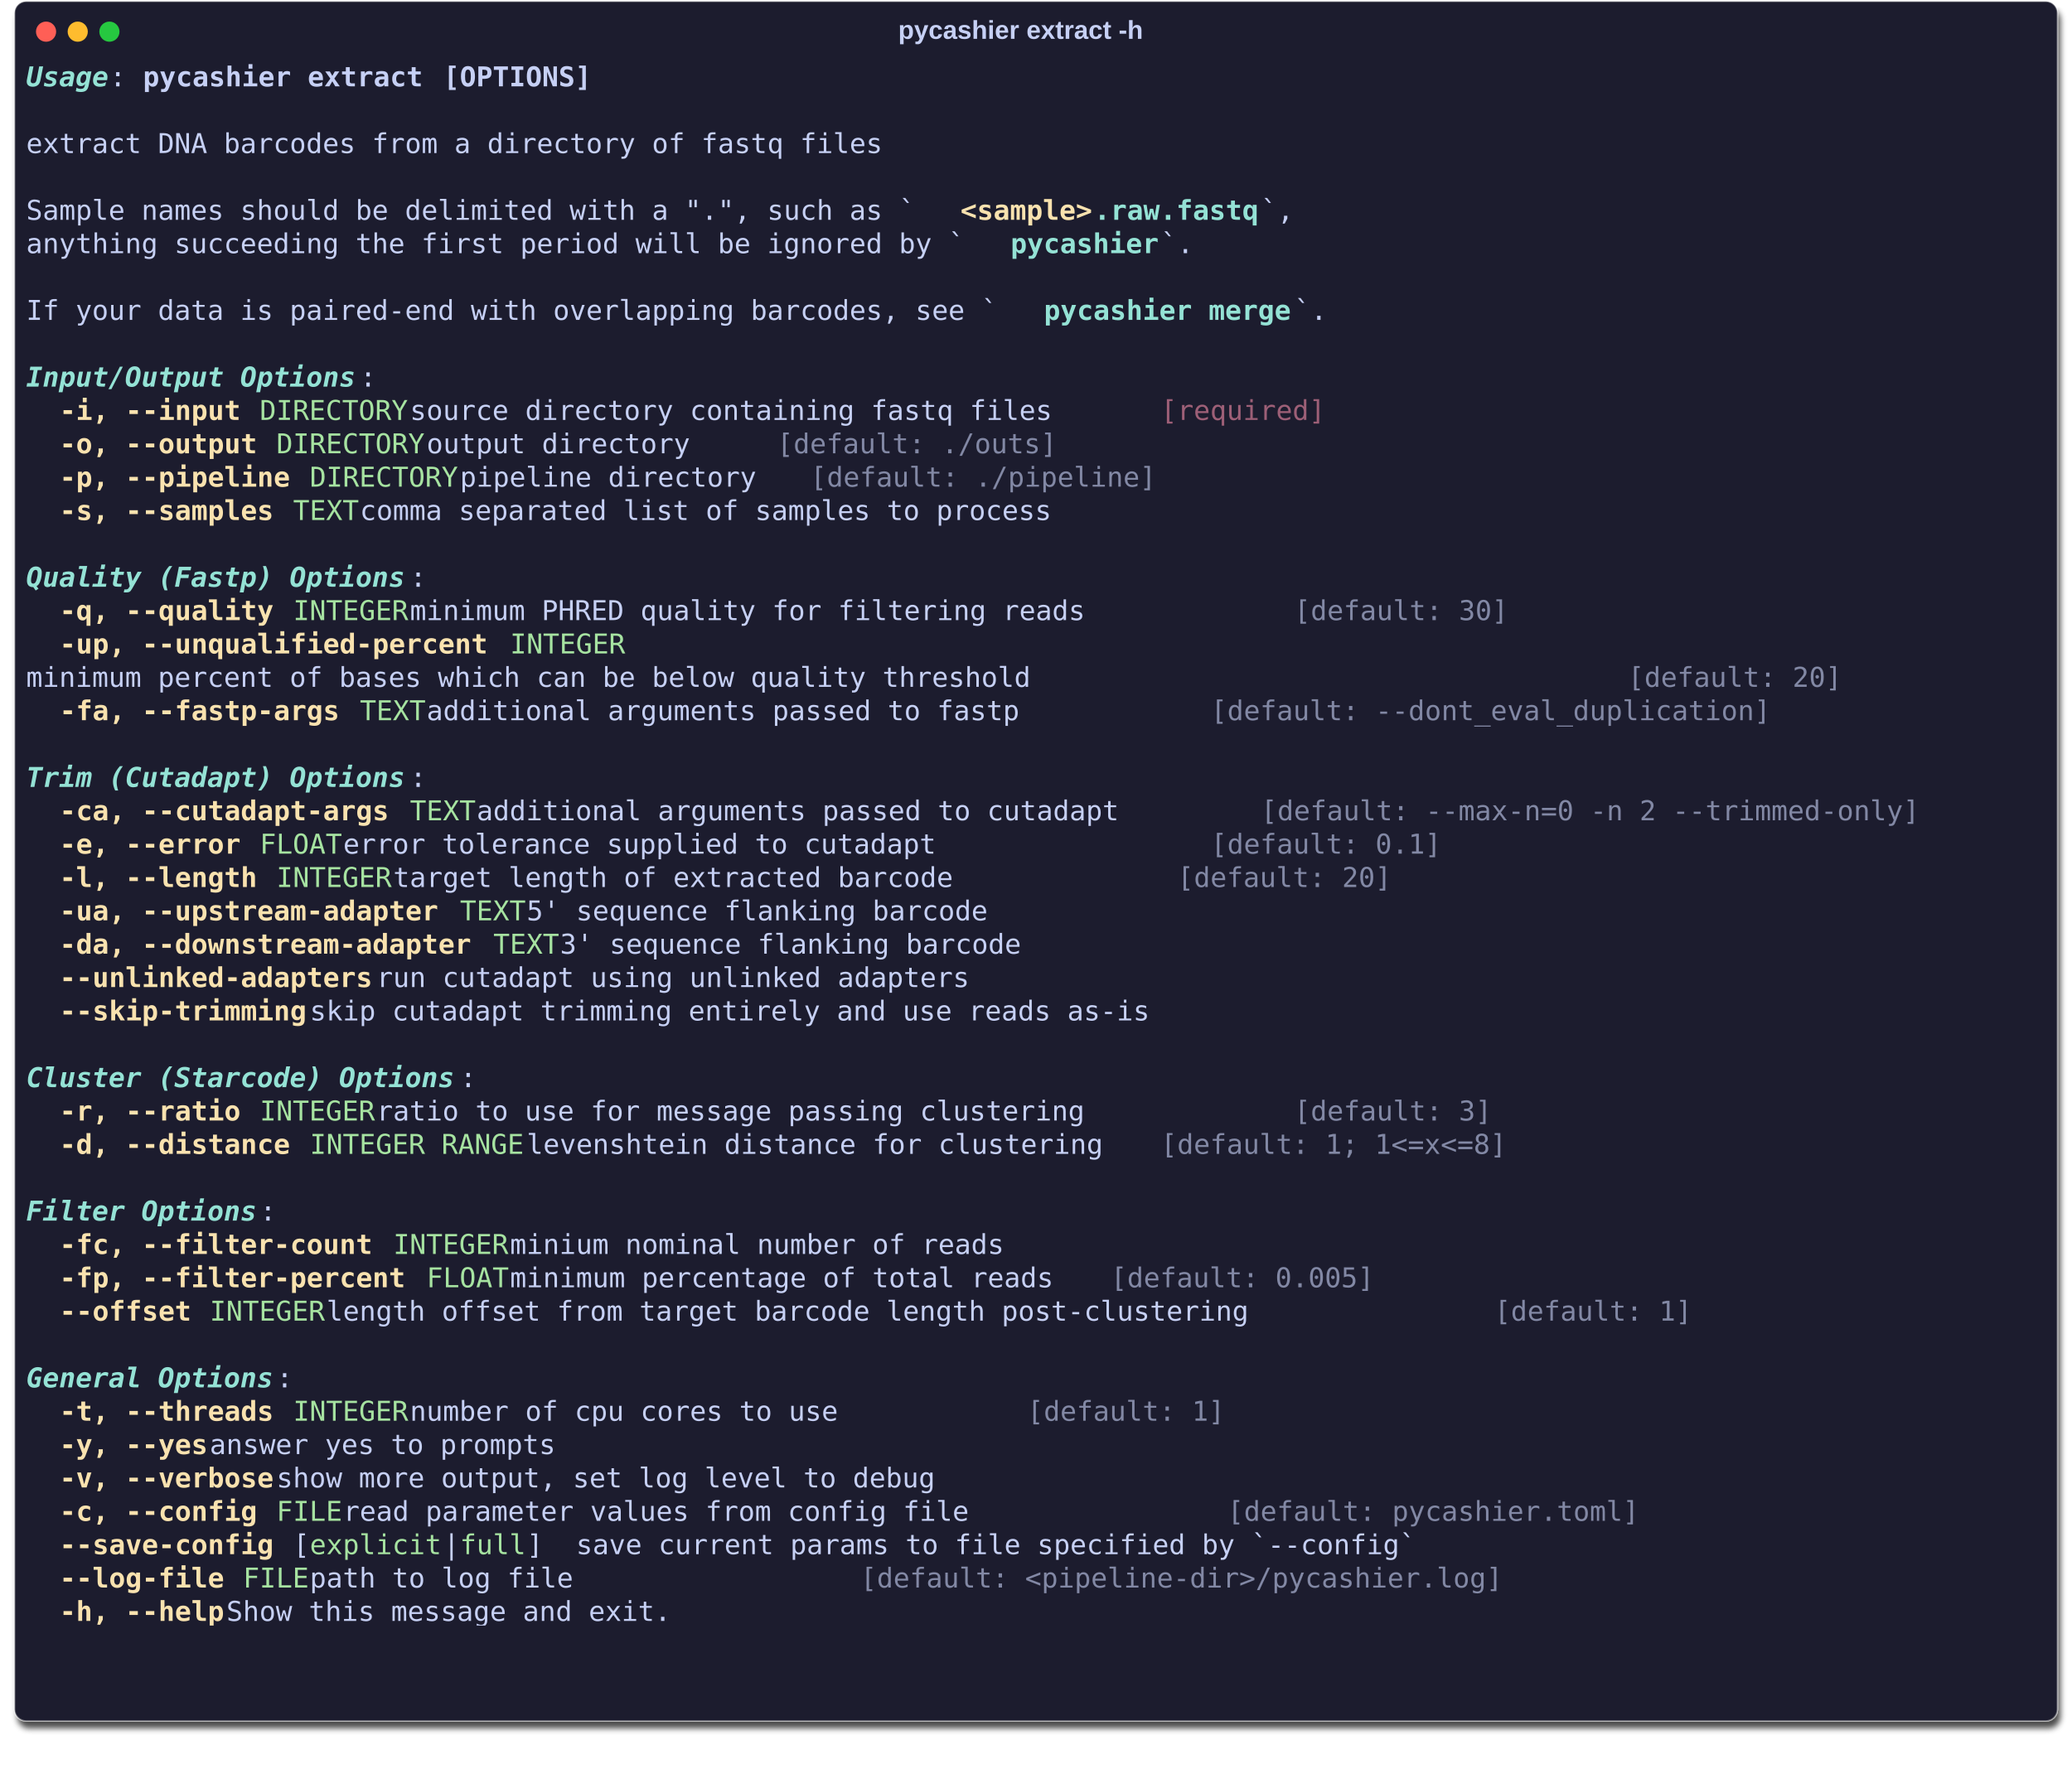
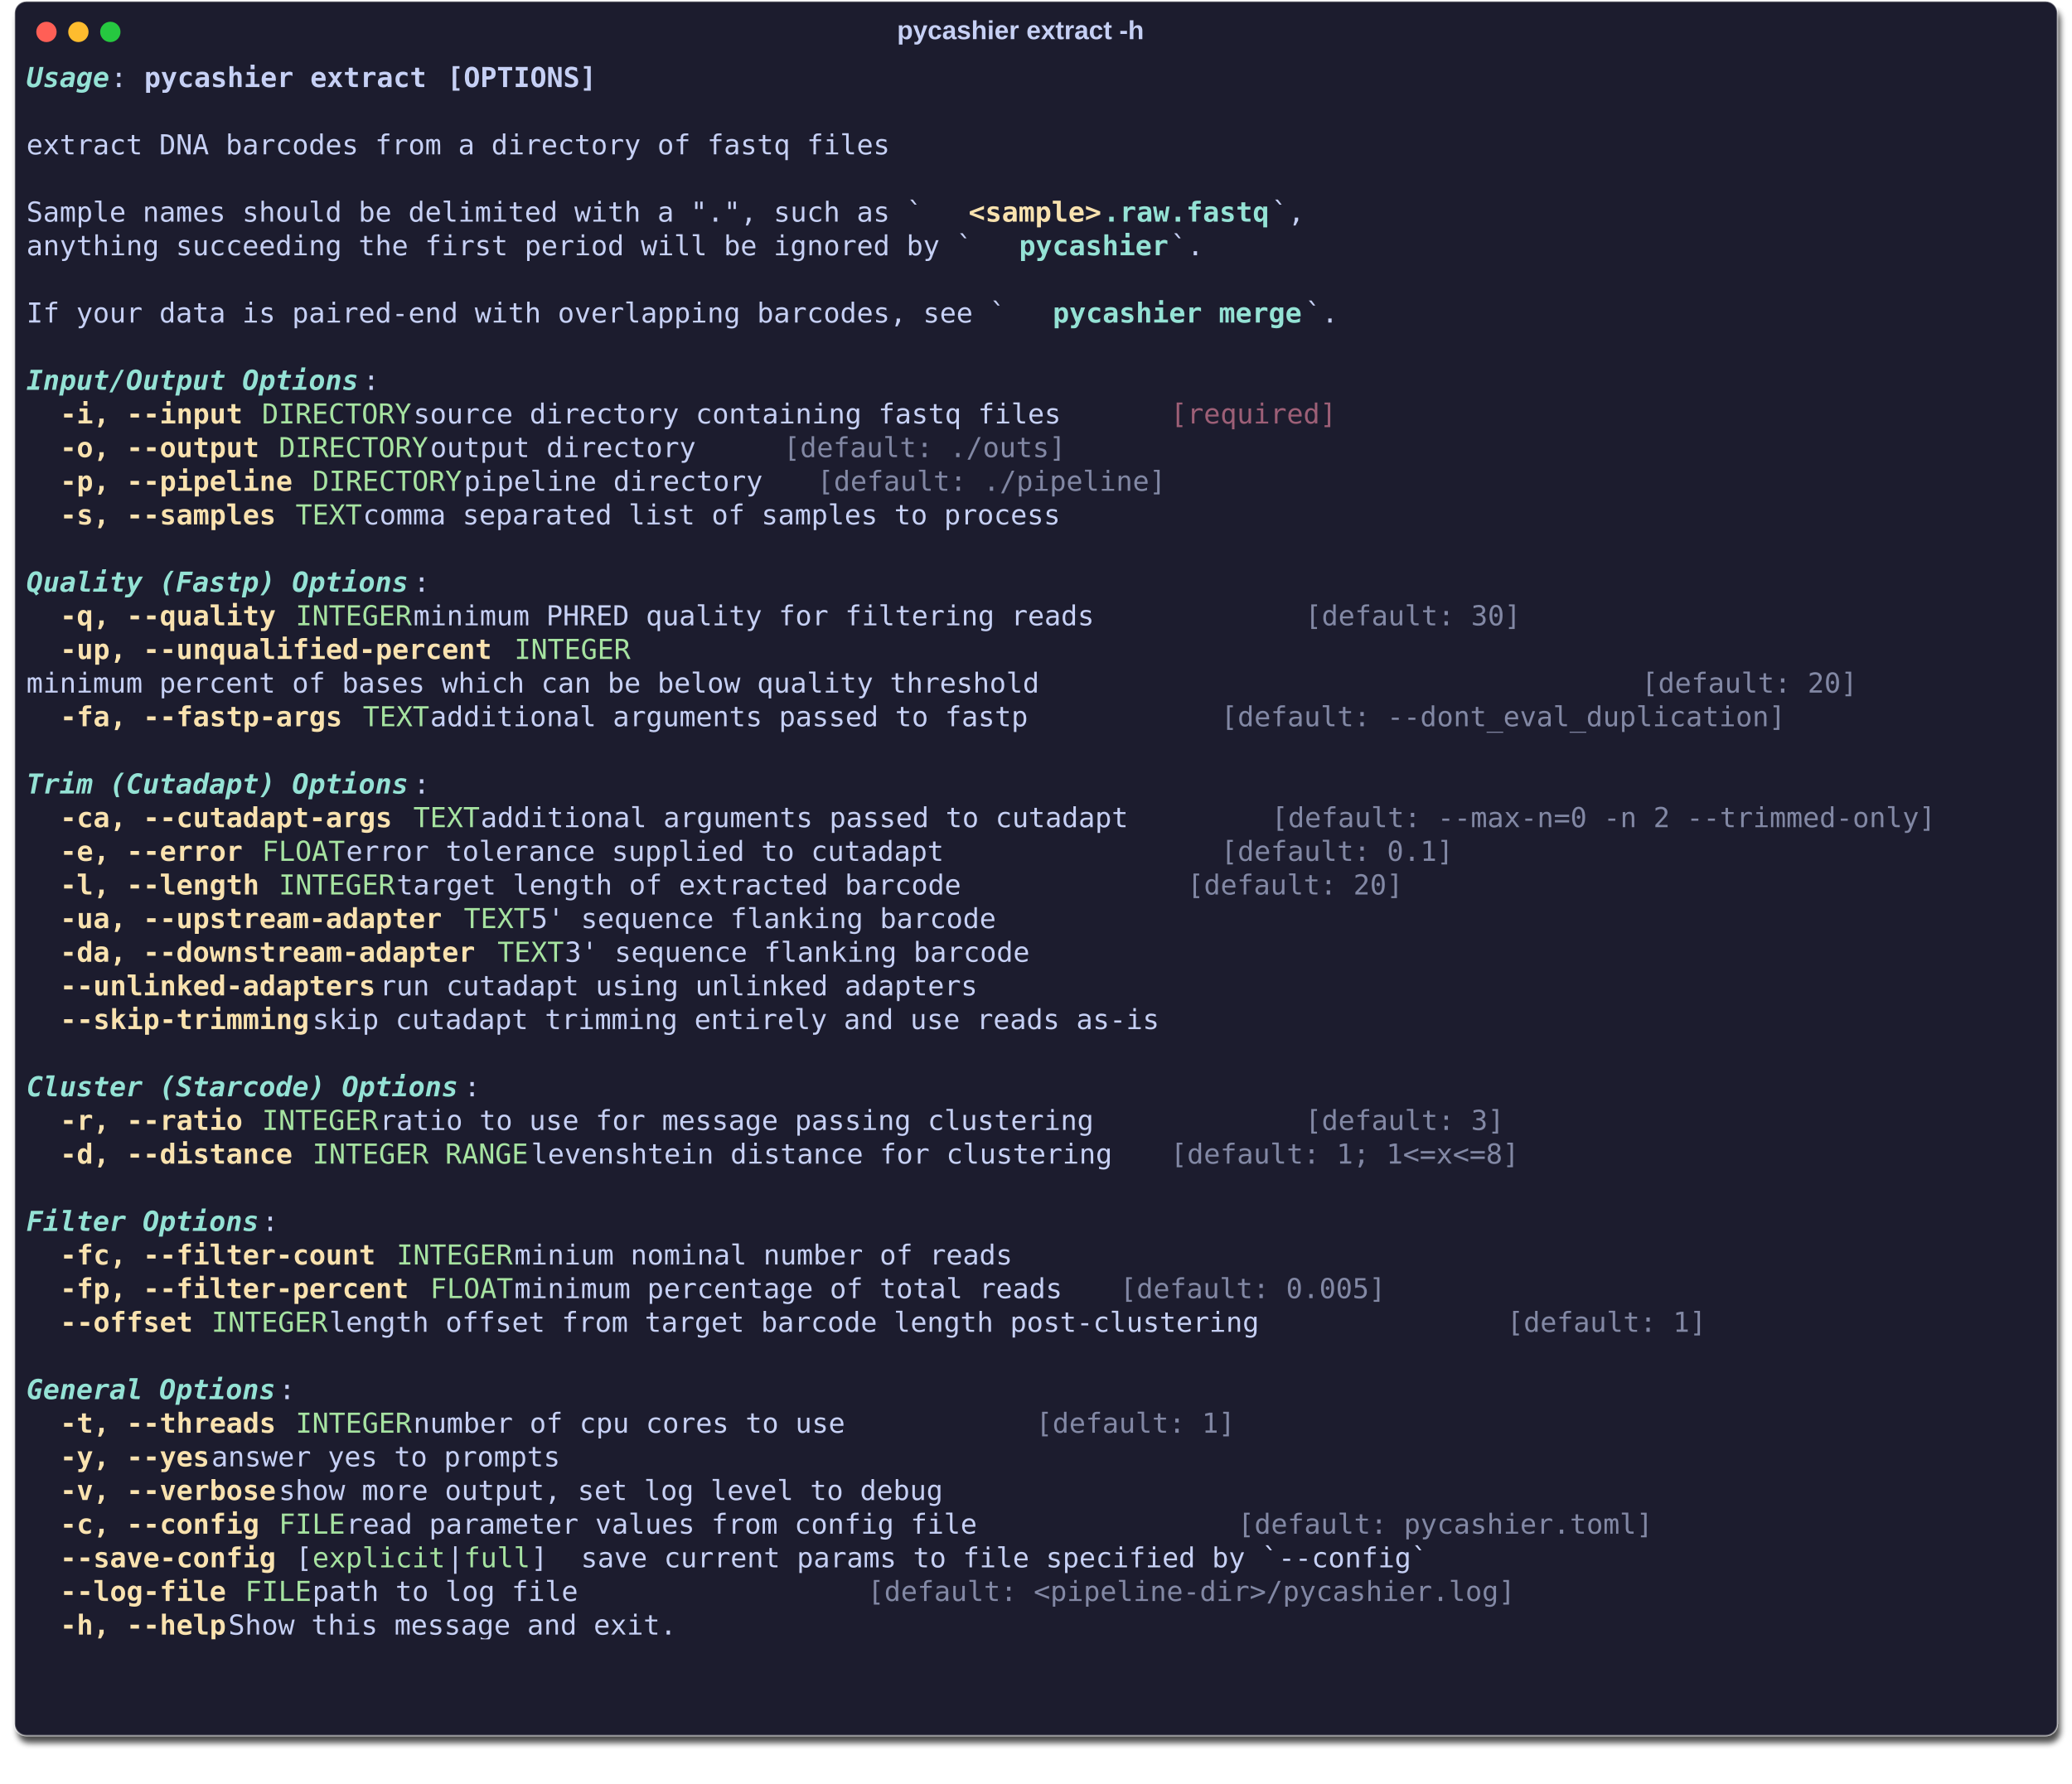
- <svg xmlns="http://www.w3.org/2000/svg" class="rich-terminal shadow" viewBox="0 0 1439.333 1229.133">
+ <svg xmlns="http://www.w3.org/2000/svg" class="rich-terminal shadow" viewBox="0 0 1427.333 1229.133">
  <style>

    @font-face {
        font-family: "Fira Code";
        src: local("FiraCode-Regular"),
                url("https://cdnjs.cloudflare.com/ajax/libs/firacode/6.2.0/woff2/FiraCode-Regular.woff2") format("woff2"),
                url("https://cdnjs.cloudflare.com/ajax/libs/firacode/6.2.0/woff/FiraCode-Regular.woff") format("woff");
        font-style: normal;
        font-weight: 400;
    }
    @font-face {
        font-family: "Fira Code";
        src: local("FiraCode-Bold"),
                url("https://cdnjs.cloudflare.com/ajax/libs/firacode/6.2.0/woff2/FiraCode-Bold.woff2") format("woff2"),
                url("https://cdnjs.cloudflare.com/ajax/libs/firacode/6.2.0/woff/FiraCode-Bold.woff") format("woff");
        font-style: bold;
        font-weight: 700;
    }

    .terminal-1042777570-matrix {
        font-family: Fira Code, monospace;
        font-size: 20px;
        line-height: 24.4px;
        font-variant-east-asian: full-width;
    }

    .terminal-1042777570-title {
        font-size: 18px;
        font-weight: bold;
        font-family: arial;
    }

    .shadow {
        -webkit-filter: drop-shadow( 2px 5px 2px rgba(0, 0, 0, .7));
        filter: drop-shadow( 2px 5px 2px rgba(0, 0, 0, .7));
    }
    .terminal-1042777570-r1 { fill: #94e2d5;font-weight: bold;font-style: italic; }
.terminal-1042777570-r2 { fill: #c6d0f5 }
.terminal-1042777570-r3 { fill: #c6d0f5;font-weight: bold }
.terminal-1042777570-r4 { fill: #f9e2af;font-weight: bold }
.terminal-1042777570-r5 { fill: #94e2d5;font-weight: bold }
.terminal-1042777570-r6 { fill: #a6e3a1 }
.terminal-1042777570-r7 { fill: #9d5f77 }
.terminal-1042777570-r8 { fill: #8288a5 }
    </style>
  <defs>
    <clipPath id="terminal-1042777570-clip-terminal">
-       <rect x="0" y="0" width="1402.0" height="1145.8" />
+       <rect x="0" y="0" width="1389.8" height="1145.8" />
    </clipPath>
    <clipPath id="terminal-1042777570-line-0">
-       <rect x="0" y="1.5" width="1403" height="24.65" />
+       <rect x="0" y="1.5" width="1390.8" height="24.65" />
    </clipPath>
    <clipPath id="terminal-1042777570-line-1">
-       <rect x="0" y="25.9" width="1403" height="24.65" />
+       <rect x="0" y="25.9" width="1390.8" height="24.65" />
    </clipPath>
    <clipPath id="terminal-1042777570-line-2">
-       <rect x="0" y="50.3" width="1403" height="24.65" />
+       <rect x="0" y="50.3" width="1390.8" height="24.65" />
    </clipPath>
    <clipPath id="terminal-1042777570-line-3">
-       <rect x="0" y="74.7" width="1403" height="24.65" />
+       <rect x="0" y="74.7" width="1390.8" height="24.65" />
    </clipPath>
    <clipPath id="terminal-1042777570-line-4">
-       <rect x="0" y="99.1" width="1403" height="24.65" />
+       <rect x="0" y="99.1" width="1390.8" height="24.65" />
    </clipPath>
    <clipPath id="terminal-1042777570-line-5">
-       <rect x="0" y="123.5" width="1403" height="24.65" />
+       <rect x="0" y="123.5" width="1390.8" height="24.65" />
    </clipPath>
    <clipPath id="terminal-1042777570-line-6">
-       <rect x="0" y="147.9" width="1403" height="24.65" />
+       <rect x="0" y="147.9" width="1390.8" height="24.65" />
    </clipPath>
    <clipPath id="terminal-1042777570-line-7">
-       <rect x="0" y="172.3" width="1403" height="24.65" />
+       <rect x="0" y="172.3" width="1390.8" height="24.65" />
    </clipPath>
    <clipPath id="terminal-1042777570-line-8">
-       <rect x="0" y="196.7" width="1403" height="24.65" />
+       <rect x="0" y="196.7" width="1390.8" height="24.65" />
    </clipPath>
    <clipPath id="terminal-1042777570-line-9">
-       <rect x="0" y="221.1" width="1403" height="24.65" />
+       <rect x="0" y="221.1" width="1390.8" height="24.65" />
    </clipPath>
    <clipPath id="terminal-1042777570-line-10">
-       <rect x="0" y="245.5" width="1403" height="24.65" />
+       <rect x="0" y="245.5" width="1390.8" height="24.65" />
    </clipPath>
    <clipPath id="terminal-1042777570-line-11">
-       <rect x="0" y="269.9" width="1403" height="24.65" />
+       <rect x="0" y="269.9" width="1390.8" height="24.65" />
    </clipPath>
    <clipPath id="terminal-1042777570-line-12">
-       <rect x="0" y="294.3" width="1403" height="24.65" />
+       <rect x="0" y="294.3" width="1390.8" height="24.65" />
    </clipPath>
    <clipPath id="terminal-1042777570-line-13">
-       <rect x="0" y="318.7" width="1403" height="24.65" />
+       <rect x="0" y="318.7" width="1390.8" height="24.65" />
    </clipPath>
    <clipPath id="terminal-1042777570-line-14">
-       <rect x="0" y="343.1" width="1403" height="24.65" />
+       <rect x="0" y="343.1" width="1390.8" height="24.65" />
    </clipPath>
    <clipPath id="terminal-1042777570-line-15">
-       <rect x="0" y="367.5" width="1403" height="24.65" />
+       <rect x="0" y="367.5" width="1390.8" height="24.65" />
    </clipPath>
    <clipPath id="terminal-1042777570-line-16">
-       <rect x="0" y="391.9" width="1403" height="24.65" />
+       <rect x="0" y="391.9" width="1390.8" height="24.65" />
    </clipPath>
    <clipPath id="terminal-1042777570-line-17">
-       <rect x="0" y="416.3" width="1403" height="24.65" />
+       <rect x="0" y="416.3" width="1390.8" height="24.65" />
    </clipPath>
    <clipPath id="terminal-1042777570-line-18">
-       <rect x="0" y="440.7" width="1403" height="24.65" />
+       <rect x="0" y="440.7" width="1390.8" height="24.65" />
    </clipPath>
    <clipPath id="terminal-1042777570-line-19">
-       <rect x="0" y="465.1" width="1403" height="24.65" />
+       <rect x="0" y="465.1" width="1390.8" height="24.65" />
    </clipPath>
    <clipPath id="terminal-1042777570-line-20">
-       <rect x="0" y="489.5" width="1403" height="24.65" />
+       <rect x="0" y="489.5" width="1390.8" height="24.65" />
    </clipPath>
    <clipPath id="terminal-1042777570-line-21">
-       <rect x="0" y="513.9" width="1403" height="24.65" />
+       <rect x="0" y="513.9" width="1390.8" height="24.65" />
    </clipPath>
    <clipPath id="terminal-1042777570-line-22">
-       <rect x="0" y="538.3" width="1403" height="24.65" />
+       <rect x="0" y="538.3" width="1390.8" height="24.65" />
    </clipPath>
    <clipPath id="terminal-1042777570-line-23">
-       <rect x="0" y="562.7" width="1403" height="24.65" />
+       <rect x="0" y="562.7" width="1390.8" height="24.65" />
    </clipPath>
    <clipPath id="terminal-1042777570-line-24">
-       <rect x="0" y="587.1" width="1403" height="24.65" />
+       <rect x="0" y="587.1" width="1390.8" height="24.65" />
    </clipPath>
    <clipPath id="terminal-1042777570-line-25">
-       <rect x="0" y="611.5" width="1403" height="24.65" />
+       <rect x="0" y="611.5" width="1390.8" height="24.65" />
    </clipPath>
    <clipPath id="terminal-1042777570-line-26">
-       <rect x="0" y="635.9" width="1403" height="24.65" />
+       <rect x="0" y="635.9" width="1390.8" height="24.65" />
    </clipPath>
    <clipPath id="terminal-1042777570-line-27">
-       <rect x="0" y="660.3" width="1403" height="24.65" />
+       <rect x="0" y="660.3" width="1390.8" height="24.65" />
    </clipPath>
    <clipPath id="terminal-1042777570-line-28">
-       <rect x="0" y="684.7" width="1403" height="24.65" />
+       <rect x="0" y="684.7" width="1390.8" height="24.65" />
    </clipPath>
    <clipPath id="terminal-1042777570-line-29">
-       <rect x="0" y="709.1" width="1403" height="24.65" />
+       <rect x="0" y="709.1" width="1390.8" height="24.65" />
    </clipPath>
    <clipPath id="terminal-1042777570-line-30">
-       <rect x="0" y="733.5" width="1403" height="24.65" />
+       <rect x="0" y="733.5" width="1390.8" height="24.65" />
    </clipPath>
    <clipPath id="terminal-1042777570-line-31">
-       <rect x="0" y="757.9" width="1403" height="24.65" />
+       <rect x="0" y="757.9" width="1390.8" height="24.65" />
    </clipPath>
    <clipPath id="terminal-1042777570-line-32">
-       <rect x="0" y="782.3" width="1403" height="24.65" />
+       <rect x="0" y="782.3" width="1390.8" height="24.65" />
    </clipPath>
    <clipPath id="terminal-1042777570-line-33">
-       <rect x="0" y="806.7" width="1403" height="24.65" />
+       <rect x="0" y="806.7" width="1390.8" height="24.65" />
    </clipPath>
    <clipPath id="terminal-1042777570-line-34">
-       <rect x="0" y="831.1" width="1403" height="24.65" />
+       <rect x="0" y="831.1" width="1390.8" height="24.65" />
    </clipPath>
    <clipPath id="terminal-1042777570-line-35">
-       <rect x="0" y="855.5" width="1403" height="24.65" />
+       <rect x="0" y="855.5" width="1390.8" height="24.65" />
    </clipPath>
    <clipPath id="terminal-1042777570-line-36">
-       <rect x="0" y="879.9" width="1403" height="24.65" />
+       <rect x="0" y="879.9" width="1390.8" height="24.65" />
    </clipPath>
    <clipPath id="terminal-1042777570-line-37">
-       <rect x="0" y="904.3" width="1403" height="24.65" />
+       <rect x="0" y="904.3" width="1390.8" height="24.65" />
    </clipPath>
    <clipPath id="terminal-1042777570-line-38">
-       <rect x="0" y="928.7" width="1403" height="24.65" />
+       <rect x="0" y="928.7" width="1390.8" height="24.65" />
    </clipPath>
    <clipPath id="terminal-1042777570-line-39">
-       <rect x="0" y="953.1" width="1403" height="24.65" />
+       <rect x="0" y="953.1" width="1390.8" height="24.65" />
    </clipPath>
    <clipPath id="terminal-1042777570-line-40">
-       <rect x="0" y="977.5" width="1403" height="24.65" />
+       <rect x="0" y="977.5" width="1390.8" height="24.65" />
    </clipPath>
    <clipPath id="terminal-1042777570-line-41">
-       <rect x="0" y="1001.9" width="1403" height="24.65" />
+       <rect x="0" y="1001.9" width="1390.8" height="24.65" />
    </clipPath>
    <clipPath id="terminal-1042777570-line-42">
-       <rect x="0" y="1026.3" width="1403" height="24.65" />
+       <rect x="0" y="1026.3" width="1390.8" height="24.65" />
    </clipPath>
    <clipPath id="terminal-1042777570-line-43">
-       <rect x="0" y="1050.7" width="1403" height="24.65" />
+       <rect x="0" y="1050.7" width="1390.8" height="24.65" />
    </clipPath>
    <clipPath id="terminal-1042777570-line-44">
-       <rect x="0" y="1075.1" width="1403" height="24.65" />
+       <rect x="0" y="1075.1" width="1390.8" height="24.65" />
    </clipPath>
    <clipPath id="terminal-1042777570-line-45">
-       <rect x="0" y="1099.5" width="1403" height="24.65" />
+       <rect x="0" y="1099.5" width="1390.8" height="24.65" />
    </clipPath>
  </defs>
-   <rect fill="#1e1e2e" stroke="rgba(255,255,255,0.35)" stroke-width="1" x="10.167" y="1" width="1419" height="1194.8" rx="8" />
-   <text class="terminal-1042777570-title" fill="#c6d0f5" text-anchor="middle" x="709" y="27">pycashier extract -h</text>
+   <rect fill="#1e1e2e" stroke="rgba(255,255,255,0.35)" stroke-width="1" x="10.167" y="1" width="1407" height="1194.8" rx="8" />
+   <text class="terminal-1042777570-title" fill="#c6d0f5" text-anchor="middle" x="703" y="27">pycashier extract -h</text>
  <g transform="translate(32,22)">
    <circle cx="0" cy="0" r="7" fill="#ff5f57" />
    <circle cx="22" cy="0" r="7" fill="#febc2e" />
    <circle cx="44" cy="0" r="7" fill="#28c840" />
  </g>
  <g transform="translate(18.16667, 41) scale(.95)" clip-path="url(#terminal-1042777570-clip-terminal)">
    <g class="terminal-1042777570-matrix">
      <text class="terminal-1042777570-r1" x="0" y="20" textLength="61" clip-path="url(#terminal-1042777570-line-0)">Usage</text>
      <text class="terminal-1042777570-r2" x="61" y="20" textLength="24.4" clip-path="url(#terminal-1042777570-line-0)">: </text>
      <text class="terminal-1042777570-r3" x="85.4" y="20" textLength="207.4" clip-path="url(#terminal-1042777570-line-0)">pycashier extract</text>
      <text class="terminal-1042777570-r3" x="305" y="20" textLength="109.8" clip-path="url(#terminal-1042777570-line-0)">[OPTIONS]</text>
-       <text class="terminal-1042777570-r2" x="1403" y="20" textLength="12.2" clip-path="url(#terminal-1042777570-line-0)">
- </text>
-       <text class="terminal-1042777570-r2" x="1403" y="44.4" textLength="12.2" clip-path="url(#terminal-1042777570-line-1)">
+       <text class="terminal-1042777570-r2" x="1390.8" y="20" textLength="12.2" clip-path="url(#terminal-1042777570-line-0)">
+ </text>
+       <text class="terminal-1042777570-r2" x="1390.8" y="44.4" textLength="12.2" clip-path="url(#terminal-1042777570-line-1)">
</text>
      <text class="terminal-1042777570-r2" x="0" y="68.8" textLength="658.8" clip-path="url(#terminal-1042777570-line-2)">  extract DNA barcodes from a directory of fastq files</text>
-       <text class="terminal-1042777570-r2" x="1403" y="68.8" textLength="12.2" clip-path="url(#terminal-1042777570-line-2)">
- </text>
-       <text class="terminal-1042777570-r2" x="1403" y="93.2" textLength="12.2" clip-path="url(#terminal-1042777570-line-3)">
+       <text class="terminal-1042777570-r2" x="1390.8" y="68.8" textLength="12.2" clip-path="url(#terminal-1042777570-line-2)">
+ </text>
+       <text class="terminal-1042777570-r2" x="1390.8" y="93.2" textLength="12.2" clip-path="url(#terminal-1042777570-line-3)">
</text>
      <text class="terminal-1042777570-r2" x="0" y="117.6" textLength="683.2" clip-path="url(#terminal-1042777570-line-4)">  Sample names should be delimited with a ".", such as `</text>
      <text class="terminal-1042777570-r4" x="683.2" y="117.6" textLength="97.6" clip-path="url(#terminal-1042777570-line-4)">&lt;sample&gt;</text>
      <text class="terminal-1042777570-r5" x="780.8" y="117.6" textLength="122" clip-path="url(#terminal-1042777570-line-4)">.raw.fastq</text>
      <text class="terminal-1042777570-r2" x="902.8" y="117.6" textLength="24.4" clip-path="url(#terminal-1042777570-line-4)">`,</text>
-       <text class="terminal-1042777570-r2" x="1403" y="117.6" textLength="12.2" clip-path="url(#terminal-1042777570-line-4)">
+       <text class="terminal-1042777570-r2" x="1390.8" y="117.6" textLength="12.2" clip-path="url(#terminal-1042777570-line-4)">
</text>
      <text class="terminal-1042777570-r2" x="0" y="142" textLength="719.8" clip-path="url(#terminal-1042777570-line-5)">  anything succeeding the first period will be ignored by `</text>
      <text class="terminal-1042777570-r5" x="719.8" y="142" textLength="109.8" clip-path="url(#terminal-1042777570-line-5)">pycashier</text>
      <text class="terminal-1042777570-r2" x="829.6" y="142" textLength="24.4" clip-path="url(#terminal-1042777570-line-5)">`.</text>
-       <text class="terminal-1042777570-r2" x="1403" y="142" textLength="12.2" clip-path="url(#terminal-1042777570-line-5)">
- </text>
-       <text class="terminal-1042777570-r2" x="1403" y="166.4" textLength="12.2" clip-path="url(#terminal-1042777570-line-6)">
+       <text class="terminal-1042777570-r2" x="1390.8" y="142" textLength="12.2" clip-path="url(#terminal-1042777570-line-5)">
+ </text>
+       <text class="terminal-1042777570-r2" x="1390.8" y="166.4" textLength="12.2" clip-path="url(#terminal-1042777570-line-6)">
</text>
      <text class="terminal-1042777570-r2" x="0" y="190.8" textLength="744.2" clip-path="url(#terminal-1042777570-line-7)">  If your data is paired-end with overlapping barcodes, see `</text>
      <text class="terminal-1042777570-r5" x="744.2" y="190.8" textLength="183" clip-path="url(#terminal-1042777570-line-7)">pycashier merge</text>
      <text class="terminal-1042777570-r2" x="927.2" y="190.8" textLength="24.4" clip-path="url(#terminal-1042777570-line-7)">`.</text>
-       <text class="terminal-1042777570-r2" x="1403" y="190.8" textLength="12.2" clip-path="url(#terminal-1042777570-line-7)">
- </text>
-       <text class="terminal-1042777570-r2" x="1403" y="215.2" textLength="12.2" clip-path="url(#terminal-1042777570-line-8)">
+       <text class="terminal-1042777570-r2" x="1390.8" y="190.8" textLength="12.2" clip-path="url(#terminal-1042777570-line-7)">
+ </text>
+       <text class="terminal-1042777570-r2" x="1390.8" y="215.2" textLength="12.2" clip-path="url(#terminal-1042777570-line-8)">
</text>
      <text class="terminal-1042777570-r1" x="0" y="239.6" textLength="244" clip-path="url(#terminal-1042777570-line-9)">Input/Output Options</text>
      <text class="terminal-1042777570-r2" x="244" y="239.6" textLength="12.2" clip-path="url(#terminal-1042777570-line-9)">:</text>
-       <text class="terminal-1042777570-r2" x="1403" y="239.6" textLength="12.2" clip-path="url(#terminal-1042777570-line-9)">
+       <text class="terminal-1042777570-r2" x="1390.8" y="239.6" textLength="12.2" clip-path="url(#terminal-1042777570-line-9)">
</text>
      <text class="terminal-1042777570-r4" x="24.4" y="264" textLength="146.4" clip-path="url(#terminal-1042777570-line-10)">-i, --input </text>
      <text class="terminal-1042777570-r6" x="170.8" y="264" textLength="109.8" clip-path="url(#terminal-1042777570-line-10)">DIRECTORY</text>
      <text class="terminal-1042777570-r2" x="280.6" y="264" textLength="549" clip-path="url(#terminal-1042777570-line-10)">     source directory containing fastq files </text>
      <text class="terminal-1042777570-r7" x="829.6" y="264" textLength="122" clip-path="url(#terminal-1042777570-line-10)">[required]</text>
-       <text class="terminal-1042777570-r2" x="1403" y="264" textLength="12.2" clip-path="url(#terminal-1042777570-line-10)">
+       <text class="terminal-1042777570-r2" x="1390.8" y="264" textLength="12.2" clip-path="url(#terminal-1042777570-line-10)">
</text>
      <text class="terminal-1042777570-r4" x="24.4" y="288.4" textLength="158.6" clip-path="url(#terminal-1042777570-line-11)">-o, --output </text>
      <text class="terminal-1042777570-r6" x="183" y="288.4" textLength="109.8" clip-path="url(#terminal-1042777570-line-11)">DIRECTORY</text>
      <text class="terminal-1042777570-r2" x="292.8" y="288.4" textLength="256.2" clip-path="url(#terminal-1042777570-line-11)">    output directory </text>
      <text class="terminal-1042777570-r8" x="549" y="288.4" textLength="207.4" clip-path="url(#terminal-1042777570-line-11)">[default: ./outs]</text>
-       <text class="terminal-1042777570-r2" x="1403" y="288.4" textLength="12.2" clip-path="url(#terminal-1042777570-line-11)">
+       <text class="terminal-1042777570-r2" x="1390.8" y="288.4" textLength="12.2" clip-path="url(#terminal-1042777570-line-11)">
</text>
      <text class="terminal-1042777570-r4" x="24.4" y="312.8" textLength="183" clip-path="url(#terminal-1042777570-line-12)">-p, --pipeline </text>
      <text class="terminal-1042777570-r6" x="207.4" y="312.8" textLength="109.8" clip-path="url(#terminal-1042777570-line-12)">DIRECTORY</text>
      <text class="terminal-1042777570-r2" x="317.2" y="312.8" textLength="256.2" clip-path="url(#terminal-1042777570-line-12)">  pipeline directory </text>
      <text class="terminal-1042777570-r8" x="573.4" y="312.8" textLength="256.2" clip-path="url(#terminal-1042777570-line-12)">[default: ./pipeline]</text>
-       <text class="terminal-1042777570-r2" x="1403" y="312.8" textLength="12.2" clip-path="url(#terminal-1042777570-line-12)">
+       <text class="terminal-1042777570-r2" x="1390.8" y="312.8" textLength="12.2" clip-path="url(#terminal-1042777570-line-12)">
</text>
      <text class="terminal-1042777570-r4" x="24.4" y="337.2" textLength="170.8" clip-path="url(#terminal-1042777570-line-13)">-s, --samples </text>
      <text class="terminal-1042777570-r6" x="195.2" y="337.2" textLength="48.8" clip-path="url(#terminal-1042777570-line-13)">TEXT</text>
      <text class="terminal-1042777570-r2" x="244" y="337.2" textLength="610" clip-path="url(#terminal-1042777570-line-13)">        comma separated list of samples to process</text>
-       <text class="terminal-1042777570-r2" x="1403" y="337.2" textLength="12.2" clip-path="url(#terminal-1042777570-line-13)">
- </text>
-       <text class="terminal-1042777570-r2" x="1403" y="361.6" textLength="12.2" clip-path="url(#terminal-1042777570-line-14)">
+       <text class="terminal-1042777570-r2" x="1390.8" y="337.2" textLength="12.2" clip-path="url(#terminal-1042777570-line-13)">
+ </text>
+       <text class="terminal-1042777570-r2" x="1390.8" y="361.6" textLength="12.2" clip-path="url(#terminal-1042777570-line-14)">
</text>
      <text class="terminal-1042777570-r1" x="0" y="386" textLength="280.6" clip-path="url(#terminal-1042777570-line-15)">Quality (Fastp) Options</text>
      <text class="terminal-1042777570-r2" x="280.6" y="386" textLength="12.2" clip-path="url(#terminal-1042777570-line-15)">:</text>
-       <text class="terminal-1042777570-r2" x="1403" y="386" textLength="12.2" clip-path="url(#terminal-1042777570-line-15)">
+       <text class="terminal-1042777570-r2" x="1390.8" y="386" textLength="12.2" clip-path="url(#terminal-1042777570-line-15)">
</text>
      <text class="terminal-1042777570-r4" x="24.4" y="410.4" textLength="170.8" clip-path="url(#terminal-1042777570-line-16)">-q, --quality </text>
      <text class="terminal-1042777570-r6" x="195.2" y="410.4" textLength="85.4" clip-path="url(#terminal-1042777570-line-16)">INTEGER</text>
      <text class="terminal-1042777570-r2" x="280.6" y="410.4" textLength="646.6" clip-path="url(#terminal-1042777570-line-16)">           minimum PHRED quality for filtering reads </text>
      <text class="terminal-1042777570-r8" x="927.2" y="410.4" textLength="158.6" clip-path="url(#terminal-1042777570-line-16)">[default: 30]</text>
-       <text class="terminal-1042777570-r2" x="1403" y="410.4" textLength="12.2" clip-path="url(#terminal-1042777570-line-16)">
+       <text class="terminal-1042777570-r2" x="1390.8" y="410.4" textLength="12.2" clip-path="url(#terminal-1042777570-line-16)">
</text>
      <text class="terminal-1042777570-r4" x="24.4" y="434.8" textLength="329.4" clip-path="url(#terminal-1042777570-line-17)">-up, --unqualified-percent </text>
      <text class="terminal-1042777570-r6" x="353.8" y="434.8" textLength="85.4" clip-path="url(#terminal-1042777570-line-17)">INTEGER</text>
-       <text class="terminal-1042777570-r2" x="1403" y="434.8" textLength="12.2" clip-path="url(#terminal-1042777570-line-17)">
+       <text class="terminal-1042777570-r2" x="1390.8" y="434.8" textLength="12.2" clip-path="url(#terminal-1042777570-line-17)">
</text>
      <text class="terminal-1042777570-r2" x="0" y="459.2" textLength="1171.2" clip-path="url(#terminal-1042777570-line-18)">                                  minimum percent of bases which can be below quality threshold </text>
      <text class="terminal-1042777570-r8" x="1171.2" y="459.2" textLength="158.6" clip-path="url(#terminal-1042777570-line-18)">[default: 20]</text>
-       <text class="terminal-1042777570-r2" x="1403" y="459.2" textLength="12.2" clip-path="url(#terminal-1042777570-line-18)">
+       <text class="terminal-1042777570-r2" x="1390.8" y="459.2" textLength="12.2" clip-path="url(#terminal-1042777570-line-18)">
</text>
      <text class="terminal-1042777570-r4" x="24.4" y="483.6" textLength="219.6" clip-path="url(#terminal-1042777570-line-19)">-fa, --fastp-args </text>
      <text class="terminal-1042777570-r6" x="244" y="483.6" textLength="48.8" clip-path="url(#terminal-1042777570-line-19)">TEXT</text>
      <text class="terminal-1042777570-r2" x="292.8" y="483.6" textLength="573.4" clip-path="url(#terminal-1042777570-line-19)">          additional arguments passed to fastp </text>
      <text class="terminal-1042777570-r8" x="866.2" y="483.6" textLength="414.8" clip-path="url(#terminal-1042777570-line-19)">[default: --dont_eval_duplication]</text>
-       <text class="terminal-1042777570-r2" x="1403" y="483.6" textLength="12.2" clip-path="url(#terminal-1042777570-line-19)">
- </text>
-       <text class="terminal-1042777570-r2" x="1403" y="508" textLength="12.2" clip-path="url(#terminal-1042777570-line-20)">
+       <text class="terminal-1042777570-r2" x="1390.8" y="483.6" textLength="12.2" clip-path="url(#terminal-1042777570-line-19)">
+ </text>
+       <text class="terminal-1042777570-r2" x="1390.8" y="508" textLength="12.2" clip-path="url(#terminal-1042777570-line-20)">
</text>
      <text class="terminal-1042777570-r1" x="0" y="532.4" textLength="280.6" clip-path="url(#terminal-1042777570-line-21)">Trim (Cutadapt) Options</text>
      <text class="terminal-1042777570-r2" x="280.6" y="532.4" textLength="12.2" clip-path="url(#terminal-1042777570-line-21)">:</text>
-       <text class="terminal-1042777570-r2" x="1403" y="532.4" textLength="12.2" clip-path="url(#terminal-1042777570-line-21)">
+       <text class="terminal-1042777570-r2" x="1390.8" y="532.4" textLength="12.2" clip-path="url(#terminal-1042777570-line-21)">
</text>
      <text class="terminal-1042777570-r4" x="24.4" y="556.8" textLength="256.2" clip-path="url(#terminal-1042777570-line-22)">-ca, --cutadapt-args </text>
      <text class="terminal-1042777570-r6" x="280.6" y="556.8" textLength="48.8" clip-path="url(#terminal-1042777570-line-22)">TEXT</text>
      <text class="terminal-1042777570-r2" x="329.4" y="556.8" textLength="573.4" clip-path="url(#terminal-1042777570-line-22)">       additional arguments passed to cutadapt </text>
      <text class="terminal-1042777570-r8" x="902.8" y="556.8" textLength="488" clip-path="url(#terminal-1042777570-line-22)">[default: --max-n=0 -n 2 --trimmed-only]</text>
-       <text class="terminal-1042777570-r2" x="1403" y="556.8" textLength="12.2" clip-path="url(#terminal-1042777570-line-22)">
+       <text class="terminal-1042777570-r2" x="1390.8" y="556.8" textLength="12.2" clip-path="url(#terminal-1042777570-line-22)">
</text>
      <text class="terminal-1042777570-r4" x="24.4" y="581.2" textLength="146.4" clip-path="url(#terminal-1042777570-line-23)">-e, --error </text>
      <text class="terminal-1042777570-r6" x="170.8" y="581.2" textLength="61" clip-path="url(#terminal-1042777570-line-23)">FLOAT</text>
      <text class="terminal-1042777570-r2" x="231.8" y="581.2" textLength="634.4" clip-path="url(#terminal-1042777570-line-23)">               error tolerance supplied to cutadapt </text>
      <text class="terminal-1042777570-r8" x="866.2" y="581.2" textLength="170.8" clip-path="url(#terminal-1042777570-line-23)">[default: 0.1]</text>
-       <text class="terminal-1042777570-r2" x="1403" y="581.2" textLength="12.2" clip-path="url(#terminal-1042777570-line-23)">
+       <text class="terminal-1042777570-r2" x="1390.8" y="581.2" textLength="12.2" clip-path="url(#terminal-1042777570-line-23)">
</text>
      <text class="terminal-1042777570-r4" x="24.4" y="605.6" textLength="158.6" clip-path="url(#terminal-1042777570-line-24)">-l, --length </text>
      <text class="terminal-1042777570-r6" x="183" y="605.6" textLength="85.4" clip-path="url(#terminal-1042777570-line-24)">INTEGER</text>
      <text class="terminal-1042777570-r2" x="268.4" y="605.6" textLength="573.4" clip-path="url(#terminal-1042777570-line-24)">            target length of extracted barcode </text>
      <text class="terminal-1042777570-r8" x="841.8" y="605.6" textLength="158.6" clip-path="url(#terminal-1042777570-line-24)">[default: 20]</text>
-       <text class="terminal-1042777570-r2" x="1403" y="605.6" textLength="12.2" clip-path="url(#terminal-1042777570-line-24)">
+       <text class="terminal-1042777570-r2" x="1390.8" y="605.6" textLength="12.2" clip-path="url(#terminal-1042777570-line-24)">
</text>
      <text class="terminal-1042777570-r4" x="24.4" y="630" textLength="292.8" clip-path="url(#terminal-1042777570-line-25)">-ua, --upstream-adapter </text>
      <text class="terminal-1042777570-r6" x="317.2" y="630" textLength="48.8" clip-path="url(#terminal-1042777570-line-25)">TEXT</text>
      <text class="terminal-1042777570-r2" x="366" y="630" textLength="390.4" clip-path="url(#terminal-1042777570-line-25)">    5' sequence flanking barcode</text>
-       <text class="terminal-1042777570-r2" x="1403" y="630" textLength="12.2" clip-path="url(#terminal-1042777570-line-25)">
+       <text class="terminal-1042777570-r2" x="1390.8" y="630" textLength="12.2" clip-path="url(#terminal-1042777570-line-25)">
</text>
      <text class="terminal-1042777570-r4" x="24.4" y="654.4" textLength="317.2" clip-path="url(#terminal-1042777570-line-26)">-da, --downstream-adapter </text>
      <text class="terminal-1042777570-r6" x="341.6" y="654.4" textLength="48.8" clip-path="url(#terminal-1042777570-line-26)">TEXT</text>
      <text class="terminal-1042777570-r2" x="390.4" y="654.4" textLength="366" clip-path="url(#terminal-1042777570-line-26)">  3' sequence flanking barcode</text>
-       <text class="terminal-1042777570-r2" x="1403" y="654.4" textLength="12.2" clip-path="url(#terminal-1042777570-line-26)">
+       <text class="terminal-1042777570-r2" x="1390.8" y="654.4" textLength="12.2" clip-path="url(#terminal-1042777570-line-26)">
</text>
      <text class="terminal-1042777570-r4" x="24.4" y="678.8" textLength="231.8" clip-path="url(#terminal-1042777570-line-27)">--unlinked-adapters</text>
      <text class="terminal-1042777570-r2" x="256.2" y="678.8" textLength="597.8" clip-path="url(#terminal-1042777570-line-27)">             run cutadapt using unlinked adapters</text>
-       <text class="terminal-1042777570-r2" x="1403" y="678.8" textLength="12.2" clip-path="url(#terminal-1042777570-line-27)">
+       <text class="terminal-1042777570-r2" x="1390.8" y="678.8" textLength="12.2" clip-path="url(#terminal-1042777570-line-27)">
</text>
      <text class="terminal-1042777570-r4" x="24.4" y="703.2" textLength="183" clip-path="url(#terminal-1042777570-line-28)">--skip-trimming</text>
      <text class="terminal-1042777570-r2" x="207.4" y="703.2" textLength="829.6" clip-path="url(#terminal-1042777570-line-28)">                 skip cutadapt trimming entirely and use reads as-is</text>
-       <text class="terminal-1042777570-r2" x="1403" y="703.2" textLength="12.2" clip-path="url(#terminal-1042777570-line-28)">
- </text>
-       <text class="terminal-1042777570-r2" x="1403" y="727.6" textLength="12.2" clip-path="url(#terminal-1042777570-line-29)">
+       <text class="terminal-1042777570-r2" x="1390.8" y="703.2" textLength="12.2" clip-path="url(#terminal-1042777570-line-28)">
+ </text>
+       <text class="terminal-1042777570-r2" x="1390.8" y="727.6" textLength="12.2" clip-path="url(#terminal-1042777570-line-29)">
</text>
      <text class="terminal-1042777570-r1" x="0" y="752" textLength="317.2" clip-path="url(#terminal-1042777570-line-30)">Cluster (Starcode) Options</text>
      <text class="terminal-1042777570-r2" x="317.2" y="752" textLength="12.2" clip-path="url(#terminal-1042777570-line-30)">:</text>
-       <text class="terminal-1042777570-r2" x="1403" y="752" textLength="12.2" clip-path="url(#terminal-1042777570-line-30)">
+       <text class="terminal-1042777570-r2" x="1390.8" y="752" textLength="12.2" clip-path="url(#terminal-1042777570-line-30)">
</text>
      <text class="terminal-1042777570-r4" x="24.4" y="776.4" textLength="146.4" clip-path="url(#terminal-1042777570-line-31)">-r, --ratio </text>
      <text class="terminal-1042777570-r6" x="170.8" y="776.4" textLength="85.4" clip-path="url(#terminal-1042777570-line-31)">INTEGER</text>
      <text class="terminal-1042777570-r2" x="256.2" y="776.4" textLength="671" clip-path="url(#terminal-1042777570-line-31)">           ratio to use for message passing clustering </text>
      <text class="terminal-1042777570-r8" x="927.2" y="776.4" textLength="146.4" clip-path="url(#terminal-1042777570-line-31)">[default: 3]</text>
-       <text class="terminal-1042777570-r2" x="1403" y="776.4" textLength="12.2" clip-path="url(#terminal-1042777570-line-31)">
+       <text class="terminal-1042777570-r2" x="1390.8" y="776.4" textLength="12.2" clip-path="url(#terminal-1042777570-line-31)">
</text>
      <text class="terminal-1042777570-r4" x="24.4" y="800.8" textLength="183" clip-path="url(#terminal-1042777570-line-32)">-d, --distance </text>
      <text class="terminal-1042777570-r6" x="207.4" y="800.8" textLength="158.6" clip-path="url(#terminal-1042777570-line-32)">INTEGER RANGE</text>
      <text class="terminal-1042777570-r2" x="366" y="800.8" textLength="463.6" clip-path="url(#terminal-1042777570-line-32)">  levenshtein distance for clustering </text>
      <text class="terminal-1042777570-r8" x="829.6" y="800.8" textLength="256.2" clip-path="url(#terminal-1042777570-line-32)">[default: 1; 1&lt;=x&lt;=8]</text>
-       <text class="terminal-1042777570-r2" x="1403" y="800.8" textLength="12.2" clip-path="url(#terminal-1042777570-line-32)">
- </text>
-       <text class="terminal-1042777570-r2" x="1403" y="825.2" textLength="12.2" clip-path="url(#terminal-1042777570-line-33)">
+       <text class="terminal-1042777570-r2" x="1390.8" y="800.8" textLength="12.2" clip-path="url(#terminal-1042777570-line-32)">
+ </text>
+       <text class="terminal-1042777570-r2" x="1390.8" y="825.2" textLength="12.2" clip-path="url(#terminal-1042777570-line-33)">
</text>
      <text class="terminal-1042777570-r1" x="0" y="849.6" textLength="170.8" clip-path="url(#terminal-1042777570-line-34)">Filter Options</text>
      <text class="terminal-1042777570-r2" x="170.8" y="849.6" textLength="12.2" clip-path="url(#terminal-1042777570-line-34)">:</text>
-       <text class="terminal-1042777570-r2" x="1403" y="849.6" textLength="12.2" clip-path="url(#terminal-1042777570-line-34)">
+       <text class="terminal-1042777570-r2" x="1390.8" y="849.6" textLength="12.2" clip-path="url(#terminal-1042777570-line-34)">
</text>
      <text class="terminal-1042777570-r4" x="24.4" y="874" textLength="244" clip-path="url(#terminal-1042777570-line-35)">-fc, --filter-count </text>
      <text class="terminal-1042777570-r6" x="268.4" y="874" textLength="85.4" clip-path="url(#terminal-1042777570-line-35)">INTEGER</text>
      <text class="terminal-1042777570-r2" x="353.8" y="874" textLength="390.4" clip-path="url(#terminal-1042777570-line-35)">  minium nominal number of reads</text>
-       <text class="terminal-1042777570-r2" x="1403" y="874" textLength="12.2" clip-path="url(#terminal-1042777570-line-35)">
+       <text class="terminal-1042777570-r2" x="1390.8" y="874" textLength="12.2" clip-path="url(#terminal-1042777570-line-35)">
</text>
      <text class="terminal-1042777570-r4" x="24.4" y="898.4" textLength="268.4" clip-path="url(#terminal-1042777570-line-36)">-fp, --filter-percent </text>
      <text class="terminal-1042777570-r6" x="292.8" y="898.4" textLength="61" clip-path="url(#terminal-1042777570-line-36)">FLOAT</text>
      <text class="terminal-1042777570-r2" x="353.8" y="898.4" textLength="439.2" clip-path="url(#terminal-1042777570-line-36)">  minimum percentage of total reads </text>
      <text class="terminal-1042777570-r8" x="793" y="898.4" textLength="195.2" clip-path="url(#terminal-1042777570-line-36)">[default: 0.005]</text>
-       <text class="terminal-1042777570-r2" x="1403" y="898.4" textLength="12.2" clip-path="url(#terminal-1042777570-line-36)">
+       <text class="terminal-1042777570-r2" x="1390.8" y="898.4" textLength="12.2" clip-path="url(#terminal-1042777570-line-36)">
</text>
      <text class="terminal-1042777570-r4" x="24.4" y="922.8" textLength="109.8" clip-path="url(#terminal-1042777570-line-37)">--offset </text>
      <text class="terminal-1042777570-r6" x="134.2" y="922.8" textLength="85.4" clip-path="url(#terminal-1042777570-line-37)">INTEGER</text>
      <text class="terminal-1042777570-r2" x="219.6" y="922.8" textLength="854" clip-path="url(#terminal-1042777570-line-37)">             length offset from target barcode length post-clustering </text>
      <text class="terminal-1042777570-r8" x="1073.6" y="922.8" textLength="146.4" clip-path="url(#terminal-1042777570-line-37)">[default: 1]</text>
-       <text class="terminal-1042777570-r2" x="1403" y="922.8" textLength="12.2" clip-path="url(#terminal-1042777570-line-37)">
- </text>
-       <text class="terminal-1042777570-r2" x="1403" y="947.2" textLength="12.2" clip-path="url(#terminal-1042777570-line-38)">
+       <text class="terminal-1042777570-r2" x="1390.8" y="922.8" textLength="12.2" clip-path="url(#terminal-1042777570-line-37)">
+ </text>
+       <text class="terminal-1042777570-r2" x="1390.8" y="947.2" textLength="12.2" clip-path="url(#terminal-1042777570-line-38)">
</text>
      <text class="terminal-1042777570-r1" x="0" y="971.6" textLength="183" clip-path="url(#terminal-1042777570-line-39)">General Options</text>
      <text class="terminal-1042777570-r2" x="183" y="971.6" textLength="12.2" clip-path="url(#terminal-1042777570-line-39)">:</text>
-       <text class="terminal-1042777570-r2" x="1403" y="971.6" textLength="12.2" clip-path="url(#terminal-1042777570-line-39)">
+       <text class="terminal-1042777570-r2" x="1390.8" y="971.6" textLength="12.2" clip-path="url(#terminal-1042777570-line-39)">
</text>
      <text class="terminal-1042777570-r4" x="24.4" y="996" textLength="170.8" clip-path="url(#terminal-1042777570-line-40)">-t, --threads </text>
      <text class="terminal-1042777570-r6" x="195.2" y="996" textLength="85.4" clip-path="url(#terminal-1042777570-line-40)">INTEGER</text>
      <text class="terminal-1042777570-r2" x="280.6" y="996" textLength="451.4" clip-path="url(#terminal-1042777570-line-40)">          number of cpu cores to use </text>
      <text class="terminal-1042777570-r8" x="732" y="996" textLength="146.4" clip-path="url(#terminal-1042777570-line-40)">[default: 1]</text>
-       <text class="terminal-1042777570-r2" x="1403" y="996" textLength="12.2" clip-path="url(#terminal-1042777570-line-40)">
+       <text class="terminal-1042777570-r2" x="1390.8" y="996" textLength="12.2" clip-path="url(#terminal-1042777570-line-40)">
</text>
      <text class="terminal-1042777570-r4" x="24.4" y="1020.4" textLength="109.8" clip-path="url(#terminal-1042777570-line-41)">-y, --yes</text>
      <text class="terminal-1042777570-r2" x="134.2" y="1020.4" textLength="524.6" clip-path="url(#terminal-1042777570-line-41)">                      answer yes to prompts</text>
-       <text class="terminal-1042777570-r2" x="1403" y="1020.4" textLength="12.2" clip-path="url(#terminal-1042777570-line-41)">
+       <text class="terminal-1042777570-r2" x="1390.8" y="1020.4" textLength="12.2" clip-path="url(#terminal-1042777570-line-41)">
</text>
      <text class="terminal-1042777570-r4" x="24.4" y="1044.8" textLength="158.6" clip-path="url(#terminal-1042777570-line-42)">-v, --verbose</text>
      <text class="terminal-1042777570-r2" x="183" y="1044.8" textLength="707.6" clip-path="url(#terminal-1042777570-line-42)">                  show more output, set log level to debug</text>
-       <text class="terminal-1042777570-r2" x="1403" y="1044.8" textLength="12.2" clip-path="url(#terminal-1042777570-line-42)">
+       <text class="terminal-1042777570-r2" x="1390.8" y="1044.8" textLength="12.2" clip-path="url(#terminal-1042777570-line-42)">
</text>
      <text class="terminal-1042777570-r4" x="24.4" y="1069.2" textLength="158.6" clip-path="url(#terminal-1042777570-line-43)">-c, --config </text>
      <text class="terminal-1042777570-r6" x="183" y="1069.2" textLength="48.8" clip-path="url(#terminal-1042777570-line-43)">FILE</text>
      <text class="terminal-1042777570-r2" x="231.8" y="1069.2" textLength="646.6" clip-path="url(#terminal-1042777570-line-43)">              read parameter values from config file </text>
      <text class="terminal-1042777570-r8" x="878.4" y="1069.2" textLength="305" clip-path="url(#terminal-1042777570-line-43)">[default: pycashier.toml]</text>
-       <text class="terminal-1042777570-r2" x="1403" y="1069.2" textLength="12.2" clip-path="url(#terminal-1042777570-line-43)">
+       <text class="terminal-1042777570-r2" x="1390.8" y="1069.2" textLength="12.2" clip-path="url(#terminal-1042777570-line-43)">
</text>
      <text class="terminal-1042777570-r4" x="24.4" y="1093.6" textLength="170.8" clip-path="url(#terminal-1042777570-line-44)">--save-config </text>
      <text class="terminal-1042777570-r2" x="195.2" y="1093.6" textLength="12.2" clip-path="url(#terminal-1042777570-line-44)">[</text>
      <text class="terminal-1042777570-r6" x="207.4" y="1093.6" textLength="97.6" clip-path="url(#terminal-1042777570-line-44)">explicit</text>
      <text class="terminal-1042777570-r2" x="305" y="1093.6" textLength="12.2" clip-path="url(#terminal-1042777570-line-44)">|</text>
      <text class="terminal-1042777570-r6" x="317.2" y="1093.6" textLength="48.8" clip-path="url(#terminal-1042777570-line-44)">full</text>
      <text class="terminal-1042777570-r2" x="366" y="1093.6" textLength="658.8" clip-path="url(#terminal-1042777570-line-44)">]  save current params to file specified by `--config`</text>
-       <text class="terminal-1042777570-r2" x="1403" y="1093.6" textLength="12.2" clip-path="url(#terminal-1042777570-line-44)">
+       <text class="terminal-1042777570-r2" x="1390.8" y="1093.6" textLength="12.2" clip-path="url(#terminal-1042777570-line-44)">
</text>
      <text class="terminal-1042777570-r4" x="24.4" y="1118" textLength="134.2" clip-path="url(#terminal-1042777570-line-45)">--log-file </text>
      <text class="terminal-1042777570-r6" x="158.6" y="1118" textLength="48.8" clip-path="url(#terminal-1042777570-line-45)">FILE</text>
      <text class="terminal-1042777570-r2" x="207.4" y="1118" textLength="402.6" clip-path="url(#terminal-1042777570-line-45)">                path to log file </text>
      <text class="terminal-1042777570-r8" x="610" y="1118" textLength="488" clip-path="url(#terminal-1042777570-line-45)">[default: &lt;pipeline-dir&gt;/pycashier.log] </text>
-       <text class="terminal-1042777570-r2" x="1403" y="1118" textLength="12.2" clip-path="url(#terminal-1042777570-line-45)">
+       <text class="terminal-1042777570-r2" x="1390.8" y="1118" textLength="12.2" clip-path="url(#terminal-1042777570-line-45)">
</text>
      <text class="terminal-1042777570-r4" x="24.4" y="1142.4" textLength="122" clip-path="url(#terminal-1042777570-line-46)">-h, --help</text>
      <text class="terminal-1042777570-r2" x="146.4" y="1142.4" textLength="585.6" clip-path="url(#terminal-1042777570-line-46)">                     Show this message and exit.</text>
-       <text class="terminal-1042777570-r2" x="1403" y="1142.4" textLength="12.2" clip-path="url(#terminal-1042777570-line-46)">
+       <text class="terminal-1042777570-r2" x="1390.8" y="1142.4" textLength="12.2" clip-path="url(#terminal-1042777570-line-46)">
</text>
    </g>
  </g>
</svg>
